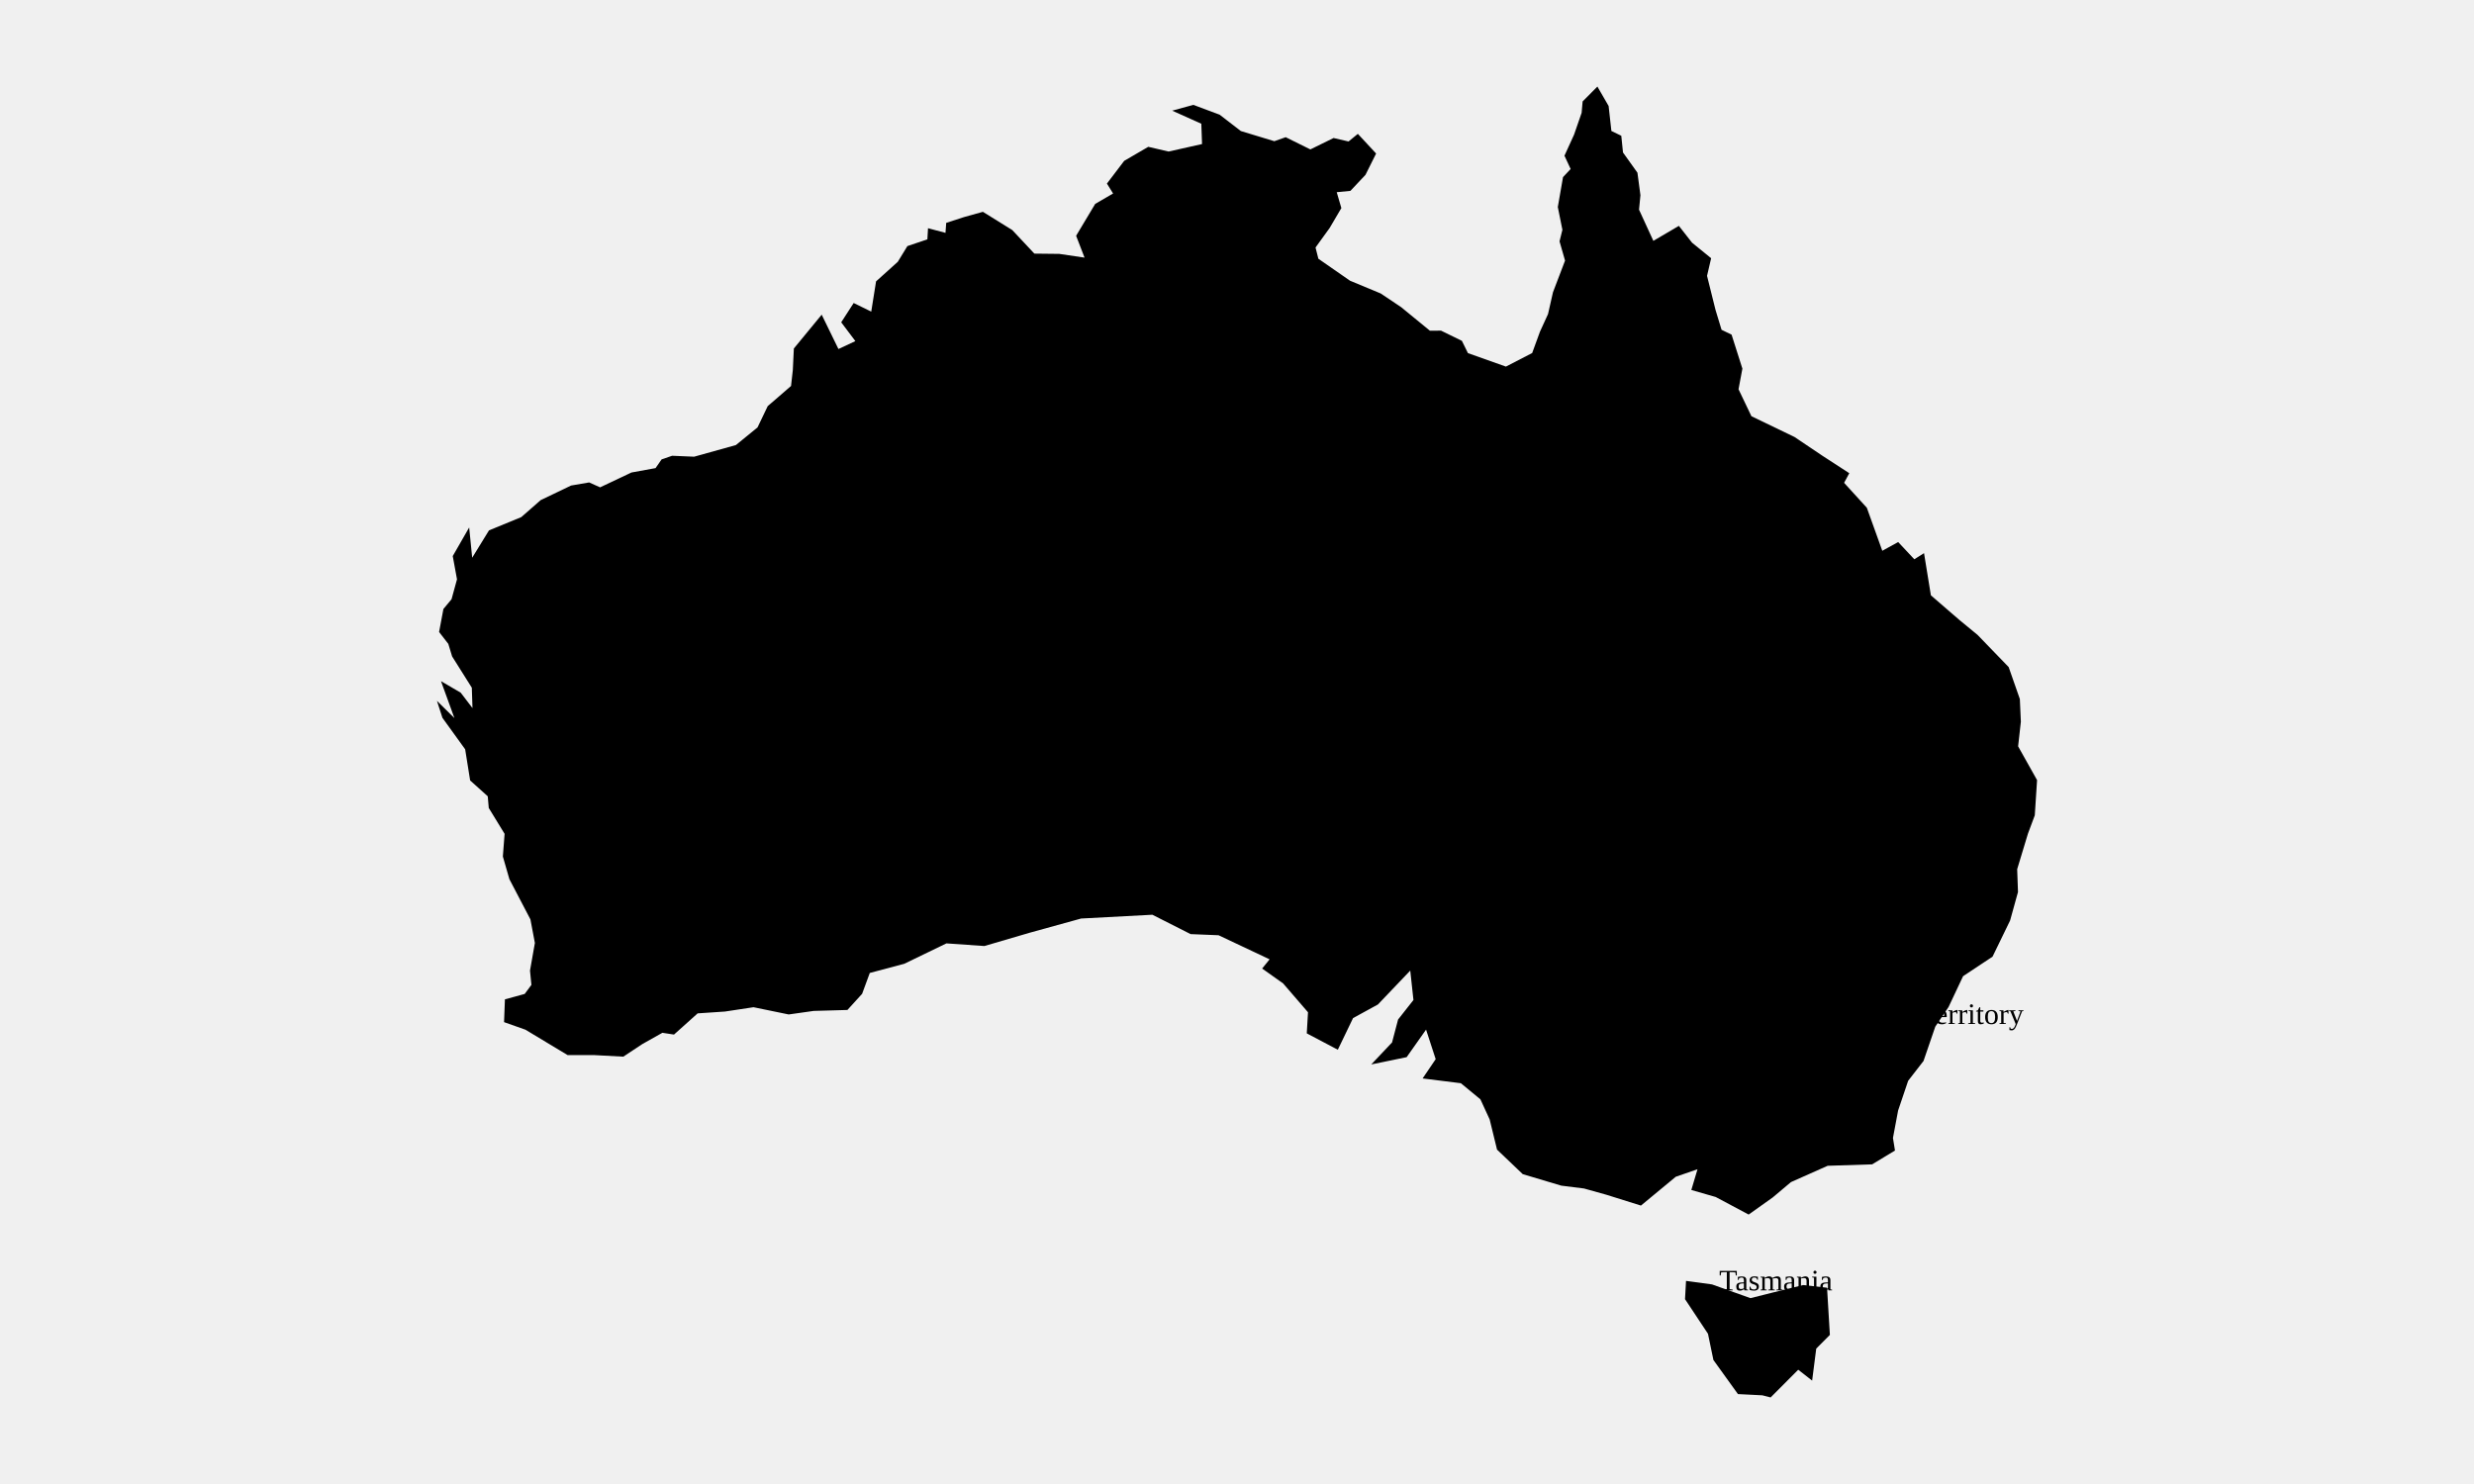
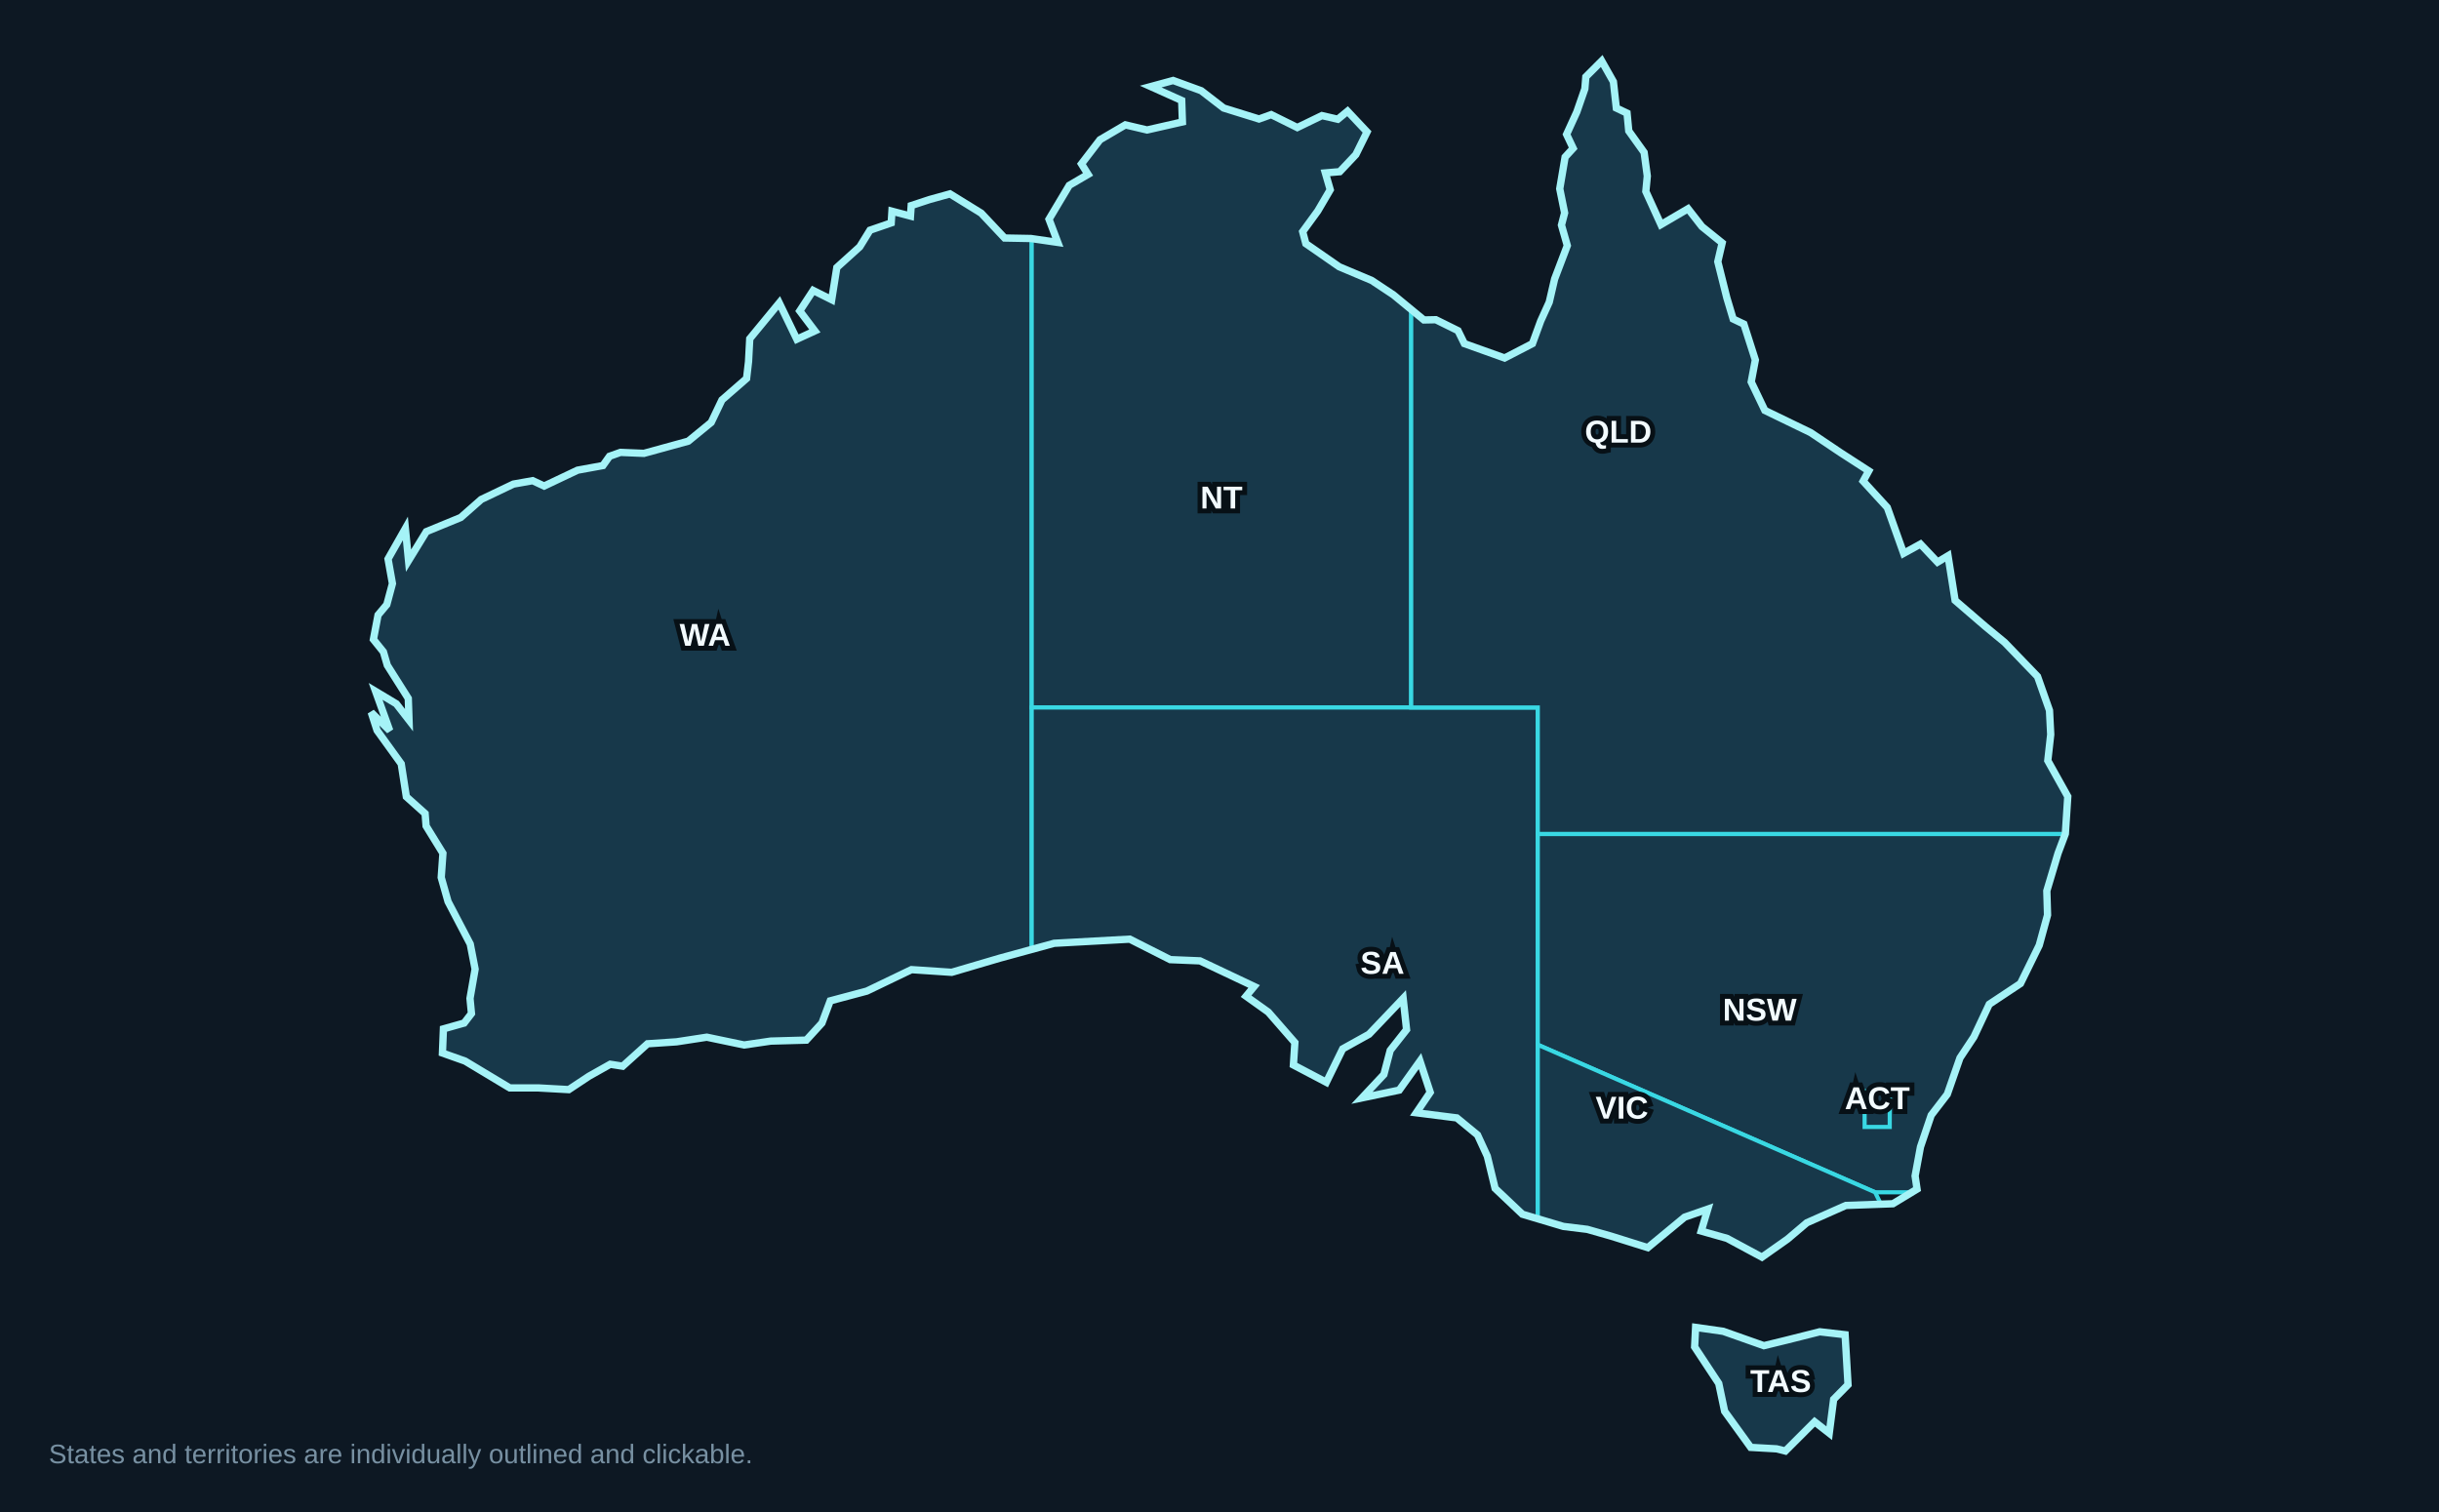
- <svg xmlns="http://www.w3.org/2000/svg" class="local-country-map" viewBox="0 0 1000 600" role="img" aria-label="Australia interactive map">
-   <path class="country-shape" d="M 738.50,520.64 L 739.64,539.72 L 734.13,545.26 L 732.47,558.20 L 726.85,553.80 L 715.69,565.00 L 712.36,564.14 L 702.48,563.64 L 692.57,549.87 L 690.37,539.26 L 681.09,525.26 L 681.50,517.88 L 692.02,519.31 L 707.55,524.86 L 716.31,522.65 L 728.86,519.56 L 738.50,520.64 Z M 365.51,389.67 L 351.57,393.38 L 348.47,401.81 L 342.53,408.34 L 328.89,408.73 L 318.79,410.16 L 304.58,407.23 L 293.03,408.98 L 281.99,409.72 L 272.43,418.29 L 267.74,417.57 L 259.67,422.11 L 251.94,427.22 L 240.22,426.59 L 229.44,426.59 L 212.39,416.32 L 203.74,413.26 L 204.09,404.05 L 212.08,401.86 L 214.80,398.20 L 214.23,392.43 L 216.20,381.25 L 214.40,371.72 L 205.90,355.47 L 203.26,346.29 L 203.96,337.13 L 197.56,326.67 L 197.15,321.95 L 190.03,315.54 L 188.02,302.95 L 178.83,290.22 L 176.61,283.36 L 183.67,290.32 L 178.25,275.40 L 186.22,280.06 L 190.98,286.29 L 190.71,278.05 L 182.75,265.40 L 181.21,260.33 L 177.48,255.52 L 179.23,246.22 L 182.52,242.26 L 184.72,234.22 L 183.00,224.83 L 189.64,213.26 L 190.86,225.50 L 197.65,214.44 L 210.71,209.07 L 218.54,202.21 L 230.83,196.31 L 238.14,195.05 L 242.56,197.04 L 255.23,191.04 L 264.98,189.26 L 267.42,185.74 L 271.68,184.27 L 280.57,184.65 L 297.46,179.94 L 306.20,172.80 L 310.31,164.21 L 319.74,156.05 L 320.46,149.64 L 320.88,140.90 L 332.13,127.23 L 338.90,141.11 L 345.74,137.91 L 340.02,130.31 L 345.06,122.51 L 352.16,125.99 L 354.11,113.76 L 362.89,105.85 L 366.77,99.50 L 374.85,96.77 L 375.11,92.27 L 382.17,94.15 L 382.46,90.11 L 389.53,87.81 L 397.29,85.64 L 409.17,93.02 L 418.10,102.54 L 428.16,102.65 L 438.38,104.16 L 434.97,95.33 L 442.68,82.44 L 449.92,78.23 L 447.42,74.22 L 454.40,65.04 L 464.14,59.36 L 472.36,61.27 L 485.87,58.24 L 485.58,50.03 L 473.80,44.74 L 482.36,42.40 L 493.01,46.39 L 501.55,52.98 L 515.09,57.09 L 519.68,55.47 L 529.65,60.41 L 539.04,55.80 L 545.08,57.20 L 548.85,54.12 L 556.23,62.07 L 551.94,70.68 L 545.84,77.17 L 540.31,77.71 L 542.18,84.13 L 537.45,92.17 L 531.74,100.07 L 532.89,104.61 L 545.67,113.49 L 558.06,118.64 L 566.34,124.18 L 577.96,133.70 L 582.49,133.69 L 590.90,137.80 L 593.35,142.77 L 608.70,148.22 L 619.31,142.73 L 622.46,134.10 L 625.72,126.97 L 627.72,118.16 L 632.60,105.36 L 630.37,97.59 L 631.53,92.91 L 629.67,83.71 L 631.78,71.60 L 634.86,68.33 L 632.36,62.96 L 636.24,54.44 L 639.30,45.61 L 639.70,41.02 L 645.67,35.00 L 650.21,42.86 L 651.33,52.95 L 655.33,54.89 L 656.02,61.65 L 661.86,69.83 L 663.07,78.93 L 662.50,84.77 L 668.29,97.38 L 678.61,91.32 L 683.93,98.12 L 691.65,104.40 L 689.99,111.53 L 693.42,125.31 L 695.86,133.34 L 699.91,135.30 L 704.28,149.04 L 702.72,157.38 L 707.93,168.28 L 725.35,176.68 L 736.71,184.32 L 747.49,191.32 L 745.39,195.21 L 754.58,205.29 L 760.83,222.69 L 767.25,219.16 L 773.77,226.12 L 777.70,223.65 L 780.47,240.69 L 791.88,250.56 L 799.34,256.70 L 811.91,269.71 L 816.43,282.63 L 816.84,291.80 L 815.73,301.75 L 823.39,315.41 L 822.47,329.64 L 819.69,337.09 L 815.35,351.43 L 815.68,360.65 L 812.49,372.17 L 805.39,386.79 L 793.48,394.69 L 787.61,407.15 L 782.25,415.09 L 777.49,428.97 L 771.28,436.98 L 767.22,449.01 L 765.14,460.09 L 765.96,465.17 L 756.74,470.76 L 738.75,471.34 L 723.91,477.94 L 716.52,484.16 L 706.81,491.06 L 693.49,483.96 L 683.64,481.12 L 686.14,472.74 L 677.35,475.78 L 663.27,487.43 L 649.37,483.07 L 640.26,480.52 L 631.07,479.37 L 615.50,474.72 L 605.11,464.81 L 602.13,452.61 L 598.39,444.48 L 590.49,437.96 L 575.02,436.03 L 580.31,428.23 L 576.42,416.29 L 568.57,427.42 L 554.26,430.37 L 562.67,421.48 L 565.11,412.20 L 571.32,404.32 L 570.03,392.42 L 556.95,406.13 L 546.91,411.63 L 540.75,424.42 L 528.20,417.80 L 528.70,409.27 L 518.64,397.61 L 510.16,391.59 L 513.18,387.87 L 492.55,378.13 L 481.25,377.67 L 465.79,369.84 L 437.00,371.37 L 416.19,377.12 L 397.89,382.49 L 382.55,381.42 L 365.51,389.67 Z" />
-   <a href="../../region.html?country=australia&amp;region=Western%20Australia">
-     <g class="map-marker">
-       <circle cx="299.8" cy="265.4" r="11" />
-       <text x="299.8" y="248.4" text-anchor="middle">Western Australia</text>
-     </g>
-   </a>
-   <a href="../../region.html?country=australia&amp;region=Northern%20Territory">
-     <g class="map-marker">
-       <circle cx="492.7" cy="169.0" r="11" />
-       <text x="492.7" y="152.0" text-anchor="middle">Northern Territory</text>
-     </g>
-   </a>
-   <a href="../../region.html?country=australia&amp;region=South%20Australia">
-     <g class="map-marker">
-       <circle cx="540.9" cy="345.8" r="11" />
-       <text x="540.9" y="328.8" text-anchor="middle">South Australia</text>
-     </g>
-   </a>
-   <a href="../../region.html?country=australia&amp;region=Queensland">
-     <g class="map-marker">
-       <circle cx="685.6" cy="217.2" r="11" />
-       <text x="685.6" y="200.2" text-anchor="middle">Queensland</text>
-     </g>
-   </a>
-   <a href="../../region.html?country=australia&amp;region=New%20South%20Wales">
-     <g class="map-marker">
-       <circle cx="717.8" cy="378.0" r="11" />
-       <text x="717.8" y="361.0" text-anchor="middle">New South Wales</text>
-     </g>
-   </a>
-   <a href="../../region.html?country=australia&amp;region=Australian%20Capital%20Territory">
-     <g class="map-marker">
-       <circle cx="751.5" cy="431.0" r="11" />
-       <text x="751.5" y="414.0" text-anchor="middle">Australian Capital Territory</text>
-     </g>
-   </a>
-   <a href="../../region.html?country=australia&amp;region=Victoria">
-     <g class="map-marker">
-       <circle cx="685.6" cy="458.3" r="11" />
-       <text x="685.6" y="441.3" text-anchor="middle">Victoria</text>
-     </g>
-   </a>
-   <a href="../../region.html?country=australia&amp;region=Tasmania">
-     <g class="map-marker">
-       <circle cx="717.8" cy="538.7" r="11" />
-       <text x="717.8" y="521.7" text-anchor="middle">Tasmania</text>
-     </g>
-   </a>
+ <svg xmlns="http://www.w3.org/2000/svg" class="defined-map" viewBox="0 0 1000 620" role="img">
+   <style>.background{fill:#0d1823}.outline{fill:none;stroke:#a5f3f7;stroke-width:3;vector-effect:non-scaling-stroke}.division{fill:#17384a;stroke:#39d8e3;stroke-width:1.7;vector-effect:non-scaling-stroke;transition:.15s;cursor:pointer}a:hover .division{fill:#2a8398;stroke:#fff;stroke-width:2.8}.division-label{fill:#f2fbff;font:600 13px Arial,sans-serif;pointer-events:none;paint-order:stroke;stroke:#071016;stroke-width:4px}.map-note{fill:#7790a2;font:11px Arial,sans-serif}</style>
+   <rect class="background" width="1000" height="620" />
+   <defs>
+     <clipPath id="clip">
+       <path d="M 756.5,547.3 L 757.7,567.8 L 751.8,573.8 L 750.0,587.7 L 744.0,583.0 L 732.0,595.0 L 728.4,594.1 L 717.8,593.5 L 707.1,578.7 L 704.7,567.3 L 694.8,552.3 L 695.2,544.3 L 706.5,545.9 L 723.2,551.8 L 732.6,549.5 L 746.1,546.1 L 756.5,547.3 Z M 355.4,406.4 L 340.4,410.4 L 337.0,419.5 L 330.6,426.5 L 316.0,426.9 L 305.1,428.5 L 289.8,425.3 L 277.4,427.2 L 265.5,428.0 L 255.3,437.2 L 250.2,436.4 L 241.5,441.3 L 233.2,446.8 L 220.6,446.1 L 209.0,446.1 L 190.7,435.1 L 181.4,431.8 L 181.8,421.9 L 190.3,419.5 L 193.3,415.6 L 192.7,409.4 L 194.8,397.4 L 192.8,387.1 L 183.7,369.7 L 180.9,359.8 L 181.6,349.9 L 174.7,338.7 L 174.3,333.6 L 166.6,326.7 L 164.5,313.2 L 154.6,299.5 L 152.2,292.1 L 159.8,299.6 L 154.0,283.5 L 162.5,288.6 L 167.7,295.3 L 167.4,286.4 L 158.8,272.8 L 157.2,267.3 L 153.1,262.2 L 155.0,252.2 L 158.6,247.9 L 160.9,239.3 L 159.1,229.2 L 166.2,216.7 L 167.5,229.9 L 174.8,218.0 L 188.9,212.2 L 197.3,204.8 L 210.5,198.5 L 218.4,197.1 L 223.1,199.3 L 236.8,192.8 L 247.2,190.9 L 249.9,187.1 L 254.4,185.5 L 264.0,185.9 L 282.2,180.9 L 291.6,173.2 L 296.0,164.0 L 306.1,155.2 L 306.9,148.3 L 307.4,138.9 L 319.5,124.2 L 326.7,139.1 L 334.1,135.7 L 327.9,127.5 L 333.4,119.1 L 341.0,122.9 L 343.1,109.7 L 352.5,101.2 L 356.7,94.4 L 365.4,91.4 L 365.7,86.6 L 373.3,88.6 L 373.6,84.3 L 381.2,81.8 L 389.5,79.5 L 402.3,87.4 L 411.9,97.6 L 422.7,97.8 L 433.7,99.4 L 430.1,89.9 L 438.4,76.0 L 446.1,71.5 L 443.4,67.2 L 451.0,57.3 L 461.4,51.2 L 470.3,53.3 L 484.8,50.0 L 484.5,41.2 L 471.8,35.5 L 481.0,33.0 L 492.5,37.2 L 501.7,44.3 L 516.2,48.8 L 521.2,47.0 L 531.9,52.3 L 542.0,47.4 L 548.5,48.9 L 552.5,45.6 L 560.5,54.1 L 555.9,63.4 L 549.3,70.4 L 543.4,70.9 L 545.4,77.8 L 540.3,86.5 L 534.1,95.0 L 535.4,99.9 L 549.1,109.4 L 562.4,115.0 L 571.3,120.9 L 583.8,131.2 L 588.7,131.1 L 597.8,135.6 L 600.4,140.9 L 616.9,146.8 L 628.3,140.9 L 631.7,131.6 L 635.2,123.9 L 637.4,114.4 L 642.6,100.7 L 640.2,92.3 L 641.5,87.3 L 639.5,77.4 L 641.7,64.4 L 645.0,60.8 L 642.3,55.1 L 646.5,45.9 L 649.8,36.4 L 650.2,31.5 L 656.7,25.0 L 661.5,33.5 L 662.7,44.3 L 667.1,46.4 L 667.8,53.7 L 674.1,62.5 L 675.4,72.2 L 674.8,78.5 L 681.0,92.1 L 692.1,85.6 L 697.8,92.9 L 706.1,99.6 L 704.3,107.3 L 708.0,122.1 L 710.6,130.8 L 715.0,132.9 L 719.7,147.6 L 718.0,156.6 L 723.6,168.3 L 742.4,177.4 L 754.6,185.6 L 766.2,193.1 L 763.9,197.3 L 773.8,208.1 L 780.5,226.9 L 787.4,223.1 L 794.4,230.5 L 798.7,227.9 L 801.6,246.2 L 813.9,256.8 L 821.9,263.4 L 835.4,277.4 L 840.3,291.3 L 840.8,301.2 L 839.6,311.9 L 847.8,326.6 L 846.8,341.9 L 843.8,349.9 L 839.2,365.3 L 839.5,375.2 L 836.1,387.6 L 828.4,403.3 L 815.6,411.8 L 809.3,425.2 L 803.6,433.8 L 798.4,448.7 L 791.8,457.3 L 787.4,470.3 L 785.2,482.2 L 786.0,487.6 L 776.1,493.6 L 756.8,494.3 L 740.8,501.4 L 732.9,508.1 L 722.4,515.5 L 708.1,507.8 L 697.5,504.8 L 700.2,495.8 L 690.7,499.1 L 675.6,511.6 L 660.6,506.9 L 650.8,504.1 L 641.0,502.9 L 624.2,497.9 L 613.0,487.3 L 609.8,474.1 L 605.8,465.4 L 597.3,458.4 L 580.7,456.3 L 586.4,447.9 L 582.2,435.1 L 573.7,447.0 L 558.4,450.2 L 567.4,440.6 L 570.0,430.7 L 576.7,422.2 L 575.3,409.4 L 561.3,424.1 L 550.5,430.1 L 543.8,443.8 L 530.3,436.7 L 530.9,427.5 L 520.0,415.0 L 510.9,408.5 L 514.2,404.5 L 492.0,394.0 L 479.8,393.5 L 463.2,385.1 L 432.2,386.8 L 409.9,392.9 L 390.2,398.7 L 373.7,397.6 L 355.4,406.4 Z" />
+     </clipPath>
+   </defs>
+   <g clip-path="url(#clip)">
+     <a href="../../region.html?country=australia&amp;region=Western%20Australia" data-region="Western Australia">
+       <path class="division" d="M 423.0,389.3 L 409.9,392.9 L 390.2,398.7 L 373.7,397.6 L 355.4,406.4 L 340.4,410.4 L 337.0,419.5 L 330.6,426.5 L 316.0,426.9 L 305.1,428.5 L 289.8,425.3 L 277.4,427.2 L 265.5,428.0 L 255.3,437.2 L 250.2,436.4 L 241.5,441.3 L 233.2,446.8 L 220.6,446.1 L 209.0,446.1 L 190.7,435.1 L 181.4,431.8 L 181.8,421.9 L 190.3,419.5 L 193.3,415.6 L 192.7,409.4 L 194.8,397.4 L 192.8,387.1 L 183.7,369.7 L 180.9,359.8 L 181.6,349.9 L 174.7,338.7 L 174.3,333.6 L 166.6,326.7 L 164.5,313.2 L 154.6,299.5 L 152.2,292.1 L 159.8,299.6 L 154.0,283.5 L 162.5,288.6 L 167.7,295.3 L 167.4,286.4 L 158.8,272.8 L 157.2,267.3 L 153.1,262.2 L 155.0,252.2 L 158.6,247.9 L 160.9,239.3 L 159.1,229.2 L 166.2,216.7 L 167.5,229.9 L 174.8,218.0 L 188.9,212.2 L 197.3,204.8 L 210.5,198.5 L 218.4,197.1 L 223.1,199.3 L 236.8,192.8 L 247.2,190.9 L 249.9,187.1 L 254.4,185.5 L 264.0,185.9 L 282.2,180.9 L 291.6,173.2 L 296.0,164.0 L 306.1,155.2 L 306.9,148.3 L 307.4,138.9 L 319.5,124.2 L 326.7,139.1 L 334.1,135.7 L 327.9,127.5 L 333.4,119.1 L 341.0,122.9 L 343.1,109.7 L 352.5,101.2 L 356.7,94.4 L 365.4,91.4 L 365.7,86.6 L 373.3,88.6 L 373.6,84.3 L 381.2,81.8 L 389.5,79.5 L 402.3,87.4 L 411.9,97.6 L 422.7,97.8 L 423.0,97.8 L 423.0,389.3 Z" />
+     </a>
+     <a href="../../region.html?country=australia&amp;region=Northern%20Territory" data-region="Northern Territory">
+       <path class="division" d="M 578.6,290.1 L 423.0,290.1 L 423.0,97.8 L 433.7,99.4 L 430.1,89.9 L 438.4,76.0 L 446.1,71.5 L 443.4,67.2 L 451.0,57.3 L 461.4,51.2 L 470.3,53.3 L 484.8,50.0 L 484.5,41.2 L 471.8,35.5 L 481.0,33.0 L 492.5,37.2 L 501.7,44.3 L 516.2,48.8 L 521.2,47.0 L 531.9,52.3 L 542.0,47.4 L 548.5,48.9 L 552.5,45.6 L 560.5,54.1 L 555.9,63.4 L 549.3,70.4 L 543.4,70.9 L 545.4,77.8 L 540.3,86.5 L 534.1,95.0 L 535.4,99.9 L 549.1,109.4 L 562.4,115.0 L 571.3,120.9 L 578.6,126.9 L 578.6,290.1 Z" />
+     </a>
+     <a href="../../region.html?country=australia&amp;region=South%20Australia" data-region="South Australia">
+       <path class="division" d="M 423.0,290.1 L 630.5,290.1 L 630.5,499.8 L 624.2,497.9 L 613.0,487.3 L 609.8,474.1 L 605.8,465.4 L 597.3,458.4 L 580.7,456.3 L 586.4,447.9 L 582.2,435.1 L 573.7,447.0 L 558.4,450.2 L 567.4,440.6 L 570.0,430.7 L 576.7,422.2 L 575.3,409.4 L 561.3,424.1 L 550.5,430.1 L 543.8,443.8 L 530.3,436.7 L 530.9,427.5 L 520.0,415.0 L 510.9,408.5 L 514.2,404.5 L 492.0,394.0 L 479.8,393.5 L 463.2,385.1 L 432.2,386.8 L 423.0,389.3 L 423.0,290.1 Z" />
+     </a>
+     <a href="../../region.html?country=australia&amp;region=Queensland" data-region="Queensland">
+       <path class="division" d="M 630.5,342.0 L 630.5,290.1 L 578.6,290.1 L 578.6,126.9 L 583.8,131.2 L 588.7,131.1 L 597.8,135.6 L 600.4,140.9 L 616.9,146.8 L 628.3,140.9 L 631.7,131.6 L 635.2,123.9 L 637.4,114.4 L 642.6,100.7 L 640.2,92.3 L 641.5,87.3 L 639.5,77.4 L 641.7,64.4 L 645.0,60.8 L 642.3,55.1 L 646.5,45.9 L 649.8,36.4 L 650.2,31.5 L 656.7,25.0 L 661.5,33.5 L 662.7,44.3 L 667.1,46.4 L 667.8,53.7 L 674.1,62.5 L 675.4,72.2 L 674.8,78.5 L 681.0,92.1 L 692.1,85.6 L 697.8,92.9 L 706.1,99.6 L 704.3,107.3 L 708.0,122.1 L 710.6,130.8 L 715.0,132.9 L 719.7,147.6 L 718.0,156.6 L 723.6,168.3 L 742.4,177.4 L 754.6,185.6 L 766.2,193.1 L 763.9,197.3 L 773.8,208.1 L 780.5,226.9 L 787.4,223.1 L 794.4,230.5 L 798.7,227.9 L 801.6,246.2 L 813.9,256.8 L 821.9,263.4 L 835.4,277.4 L 840.3,291.3 L 840.8,301.2 L 839.6,311.9 L 847.8,326.6 L 846.8,341.9 L 846.8,342.0 L 630.5,342.0 Z" />
+     </a>
+     <a href="../../region.html?country=australia&amp;region=New%20South%20Wales" data-region="New South Wales">
+       <path class="division" d="M 846.8,342.0 L 843.8,349.9 L 839.2,365.3 L 839.5,375.2 L 836.1,387.6 L 828.4,403.3 L 815.6,411.8 L 809.3,425.2 L 803.6,433.8 L 798.4,448.7 L 791.8,457.3 L 787.4,470.3 L 785.2,482.2 L 786.0,487.6 L 783.9,488.9 L 768.8,488.9 L 630.5,428.4 L 630.5,342.0 L 846.8,342.0 Z" />
+     </a>
+     <a href="../../region.html?country=australia&amp;region=Victoria" data-region="Victoria">
+       <path class="division" d="M 768.8,488.9 L 771.2,493.8 L 756.8,494.3 L 740.8,501.4 L 732.9,508.1 L 722.4,515.5 L 708.1,507.8 L 697.5,504.8 L 700.2,495.8 L 690.7,499.1 L 675.6,511.6 L 660.6,506.9 L 650.8,504.1 L 641.0,502.9 L 630.5,499.8 L 630.5,428.4 L 768.8,488.9 Z" />
+     </a>
+     <a href="../../region.html?country=australia&amp;region=Tasmania" data-region="Tasmania">
+       <path class="division" d="M 757.7,567.8 L 751.8,573.8 L 750.0,587.7 L 744.0,583.0 L 732.0,595.0 L 728.4,594.1 L 717.8,593.5 L 707.1,578.7 L 704.7,567.3 L 694.8,552.3 L 695.2,544.3 L 706.5,545.9 L 723.2,551.8 L 732.6,549.5 L 746.1,546.1 L 756.5,547.3 L 757.7,567.8 Z" />
+     </a>
+     <a href="../../region.html?country=australia&amp;region=Australian%20Capital%20Territory" data-region="Australian Capital Territory">
+       <path class="division" d="M 764.5,462.1 L 764.5,447.4 L 774.8,447.4 L 774.8,462.1 L 764.5,462.1 Z" />
+     </a>
+   </g>
+   <path class="outline" d="M 756.5,547.3 L 757.7,567.8 L 751.8,573.8 L 750.0,587.7 L 744.0,583.0 L 732.0,595.0 L 728.4,594.1 L 717.8,593.5 L 707.1,578.7 L 704.7,567.3 L 694.8,552.3 L 695.2,544.3 L 706.5,545.9 L 723.2,551.8 L 732.6,549.5 L 746.1,546.1 L 756.5,547.3 Z M 355.4,406.4 L 340.4,410.4 L 337.0,419.5 L 330.6,426.5 L 316.0,426.9 L 305.1,428.5 L 289.8,425.3 L 277.4,427.2 L 265.5,428.0 L 255.3,437.2 L 250.2,436.4 L 241.5,441.3 L 233.2,446.8 L 220.6,446.1 L 209.0,446.1 L 190.7,435.1 L 181.4,431.8 L 181.8,421.9 L 190.3,419.5 L 193.3,415.6 L 192.7,409.4 L 194.8,397.4 L 192.8,387.1 L 183.7,369.7 L 180.9,359.8 L 181.6,349.9 L 174.7,338.7 L 174.3,333.6 L 166.6,326.7 L 164.5,313.2 L 154.6,299.5 L 152.2,292.1 L 159.8,299.6 L 154.0,283.5 L 162.5,288.6 L 167.7,295.3 L 167.4,286.4 L 158.8,272.8 L 157.2,267.3 L 153.1,262.2 L 155.0,252.2 L 158.6,247.9 L 160.9,239.3 L 159.1,229.2 L 166.2,216.7 L 167.5,229.9 L 174.8,218.0 L 188.9,212.2 L 197.3,204.8 L 210.5,198.5 L 218.4,197.1 L 223.1,199.3 L 236.8,192.8 L 247.2,190.9 L 249.9,187.1 L 254.4,185.5 L 264.0,185.9 L 282.2,180.9 L 291.6,173.2 L 296.0,164.0 L 306.1,155.2 L 306.9,148.3 L 307.4,138.9 L 319.5,124.2 L 326.7,139.1 L 334.1,135.7 L 327.9,127.5 L 333.4,119.1 L 341.0,122.9 L 343.1,109.7 L 352.5,101.2 L 356.7,94.4 L 365.4,91.4 L 365.7,86.6 L 373.3,88.6 L 373.6,84.3 L 381.2,81.8 L 389.5,79.5 L 402.3,87.4 L 411.9,97.6 L 422.7,97.8 L 433.7,99.4 L 430.1,89.9 L 438.4,76.0 L 446.1,71.5 L 443.4,67.2 L 451.0,57.3 L 461.4,51.2 L 470.3,53.3 L 484.8,50.0 L 484.5,41.2 L 471.8,35.5 L 481.0,33.0 L 492.5,37.2 L 501.7,44.3 L 516.2,48.8 L 521.2,47.0 L 531.9,52.3 L 542.0,47.4 L 548.5,48.9 L 552.5,45.6 L 560.5,54.1 L 555.9,63.4 L 549.3,70.4 L 543.4,70.9 L 545.4,77.8 L 540.3,86.5 L 534.1,95.0 L 535.4,99.9 L 549.1,109.4 L 562.4,115.0 L 571.3,120.9 L 583.8,131.2 L 588.7,131.1 L 597.8,135.6 L 600.4,140.9 L 616.9,146.8 L 628.3,140.9 L 631.7,131.6 L 635.2,123.9 L 637.4,114.4 L 642.6,100.7 L 640.2,92.3 L 641.5,87.3 L 639.5,77.4 L 641.7,64.4 L 645.0,60.8 L 642.3,55.1 L 646.5,45.9 L 649.8,36.4 L 650.2,31.5 L 656.7,25.0 L 661.5,33.5 L 662.7,44.3 L 667.1,46.4 L 667.8,53.7 L 674.1,62.5 L 675.4,72.2 L 674.8,78.5 L 681.0,92.1 L 692.1,85.6 L 697.8,92.9 L 706.1,99.6 L 704.3,107.3 L 708.0,122.1 L 710.6,130.8 L 715.0,132.9 L 719.7,147.6 L 718.0,156.6 L 723.6,168.3 L 742.4,177.4 L 754.6,185.6 L 766.2,193.1 L 763.9,197.3 L 773.8,208.1 L 780.5,226.9 L 787.4,223.1 L 794.4,230.5 L 798.7,227.9 L 801.6,246.2 L 813.9,256.8 L 821.9,263.4 L 835.4,277.4 L 840.3,291.3 L 840.8,301.2 L 839.6,311.9 L 847.8,326.6 L 846.8,341.9 L 843.8,349.9 L 839.2,365.3 L 839.5,375.2 L 836.1,387.6 L 828.4,403.3 L 815.6,411.8 L 809.3,425.2 L 803.6,433.8 L 798.4,448.7 L 791.8,457.3 L 787.4,470.3 L 785.2,482.2 L 786.0,487.6 L 776.1,493.6 L 756.8,494.3 L 740.8,501.4 L 732.9,508.1 L 722.4,515.5 L 708.1,507.8 L 697.5,504.8 L 700.2,495.8 L 690.7,499.1 L 675.6,511.6 L 660.6,506.9 L 650.8,504.1 L 641.0,502.9 L 624.2,497.9 L 613.0,487.3 L 609.8,474.1 L 605.8,465.4 L 597.3,458.4 L 580.7,456.3 L 586.4,447.9 L 582.2,435.1 L 573.7,447.0 L 558.4,450.2 L 567.4,440.6 L 570.0,430.7 L 576.7,422.2 L 575.3,409.4 L 561.3,424.1 L 550.5,430.1 L 543.8,443.8 L 530.3,436.7 L 530.9,427.5 L 520.0,415.0 L 510.9,408.5 L 514.2,404.5 L 492.0,394.0 L 479.8,393.5 L 463.2,385.1 L 432.2,386.8 L 409.9,392.9 L 390.2,398.7 L 373.7,397.6 L 355.4,406.4 Z" />
+   <text class="division-label" x="289.1" y="264.8" text-anchor="middle">WA</text>
+   <text class="division-label" x="500.8" y="208.5" text-anchor="middle">NT</text>
+   <text class="division-label" x="566.8" y="399.3" text-anchor="middle">SA</text>
+   <text class="division-label" x="663.5" y="181.5" text-anchor="middle">QLD</text>
+   <text class="division-label" x="721.5" y="418.5" text-anchor="middle">NSW</text>
+   <text class="division-label" x="665.0" y="458.7" text-anchor="middle">VIC</text>
+   <text class="division-label" x="730.1" y="570.8" text-anchor="middle">TAS</text>
+   <text class="division-label" x="769.7" y="454.8" text-anchor="middle">ACT</text>
+   <text class="map-note" x="20" y="600">States and territories are individually outlined and clickable.</text>
</svg>
